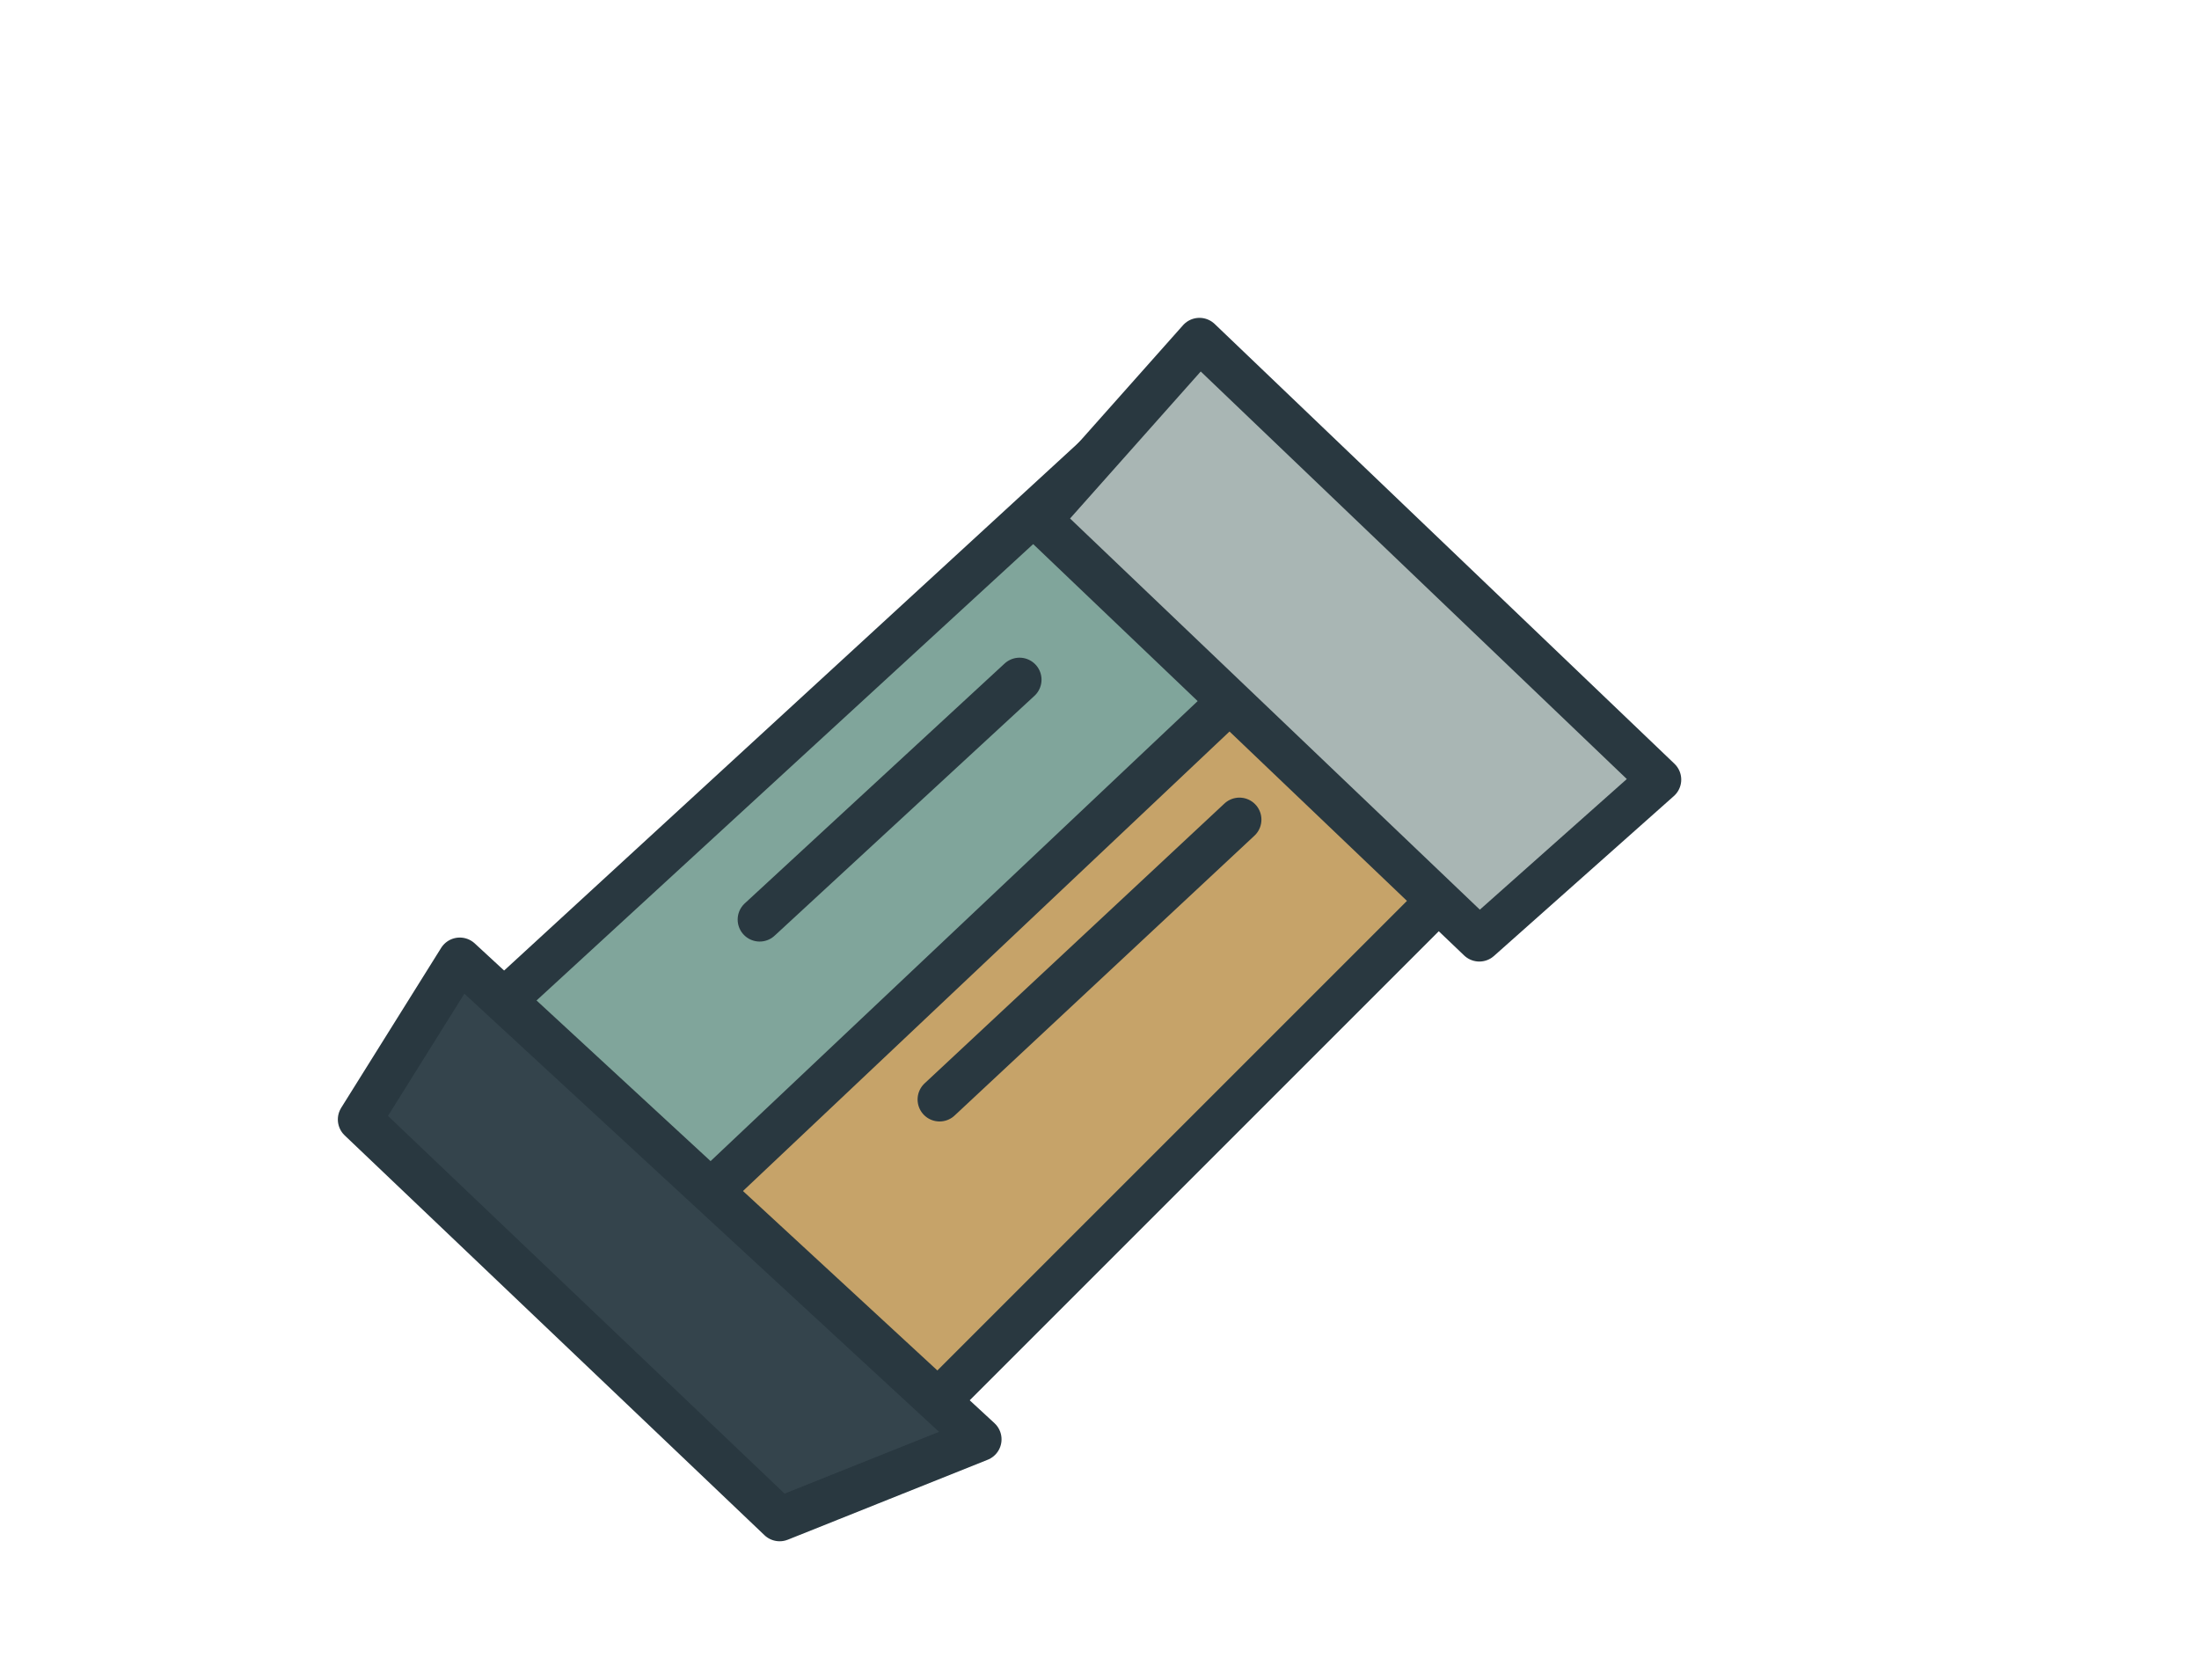
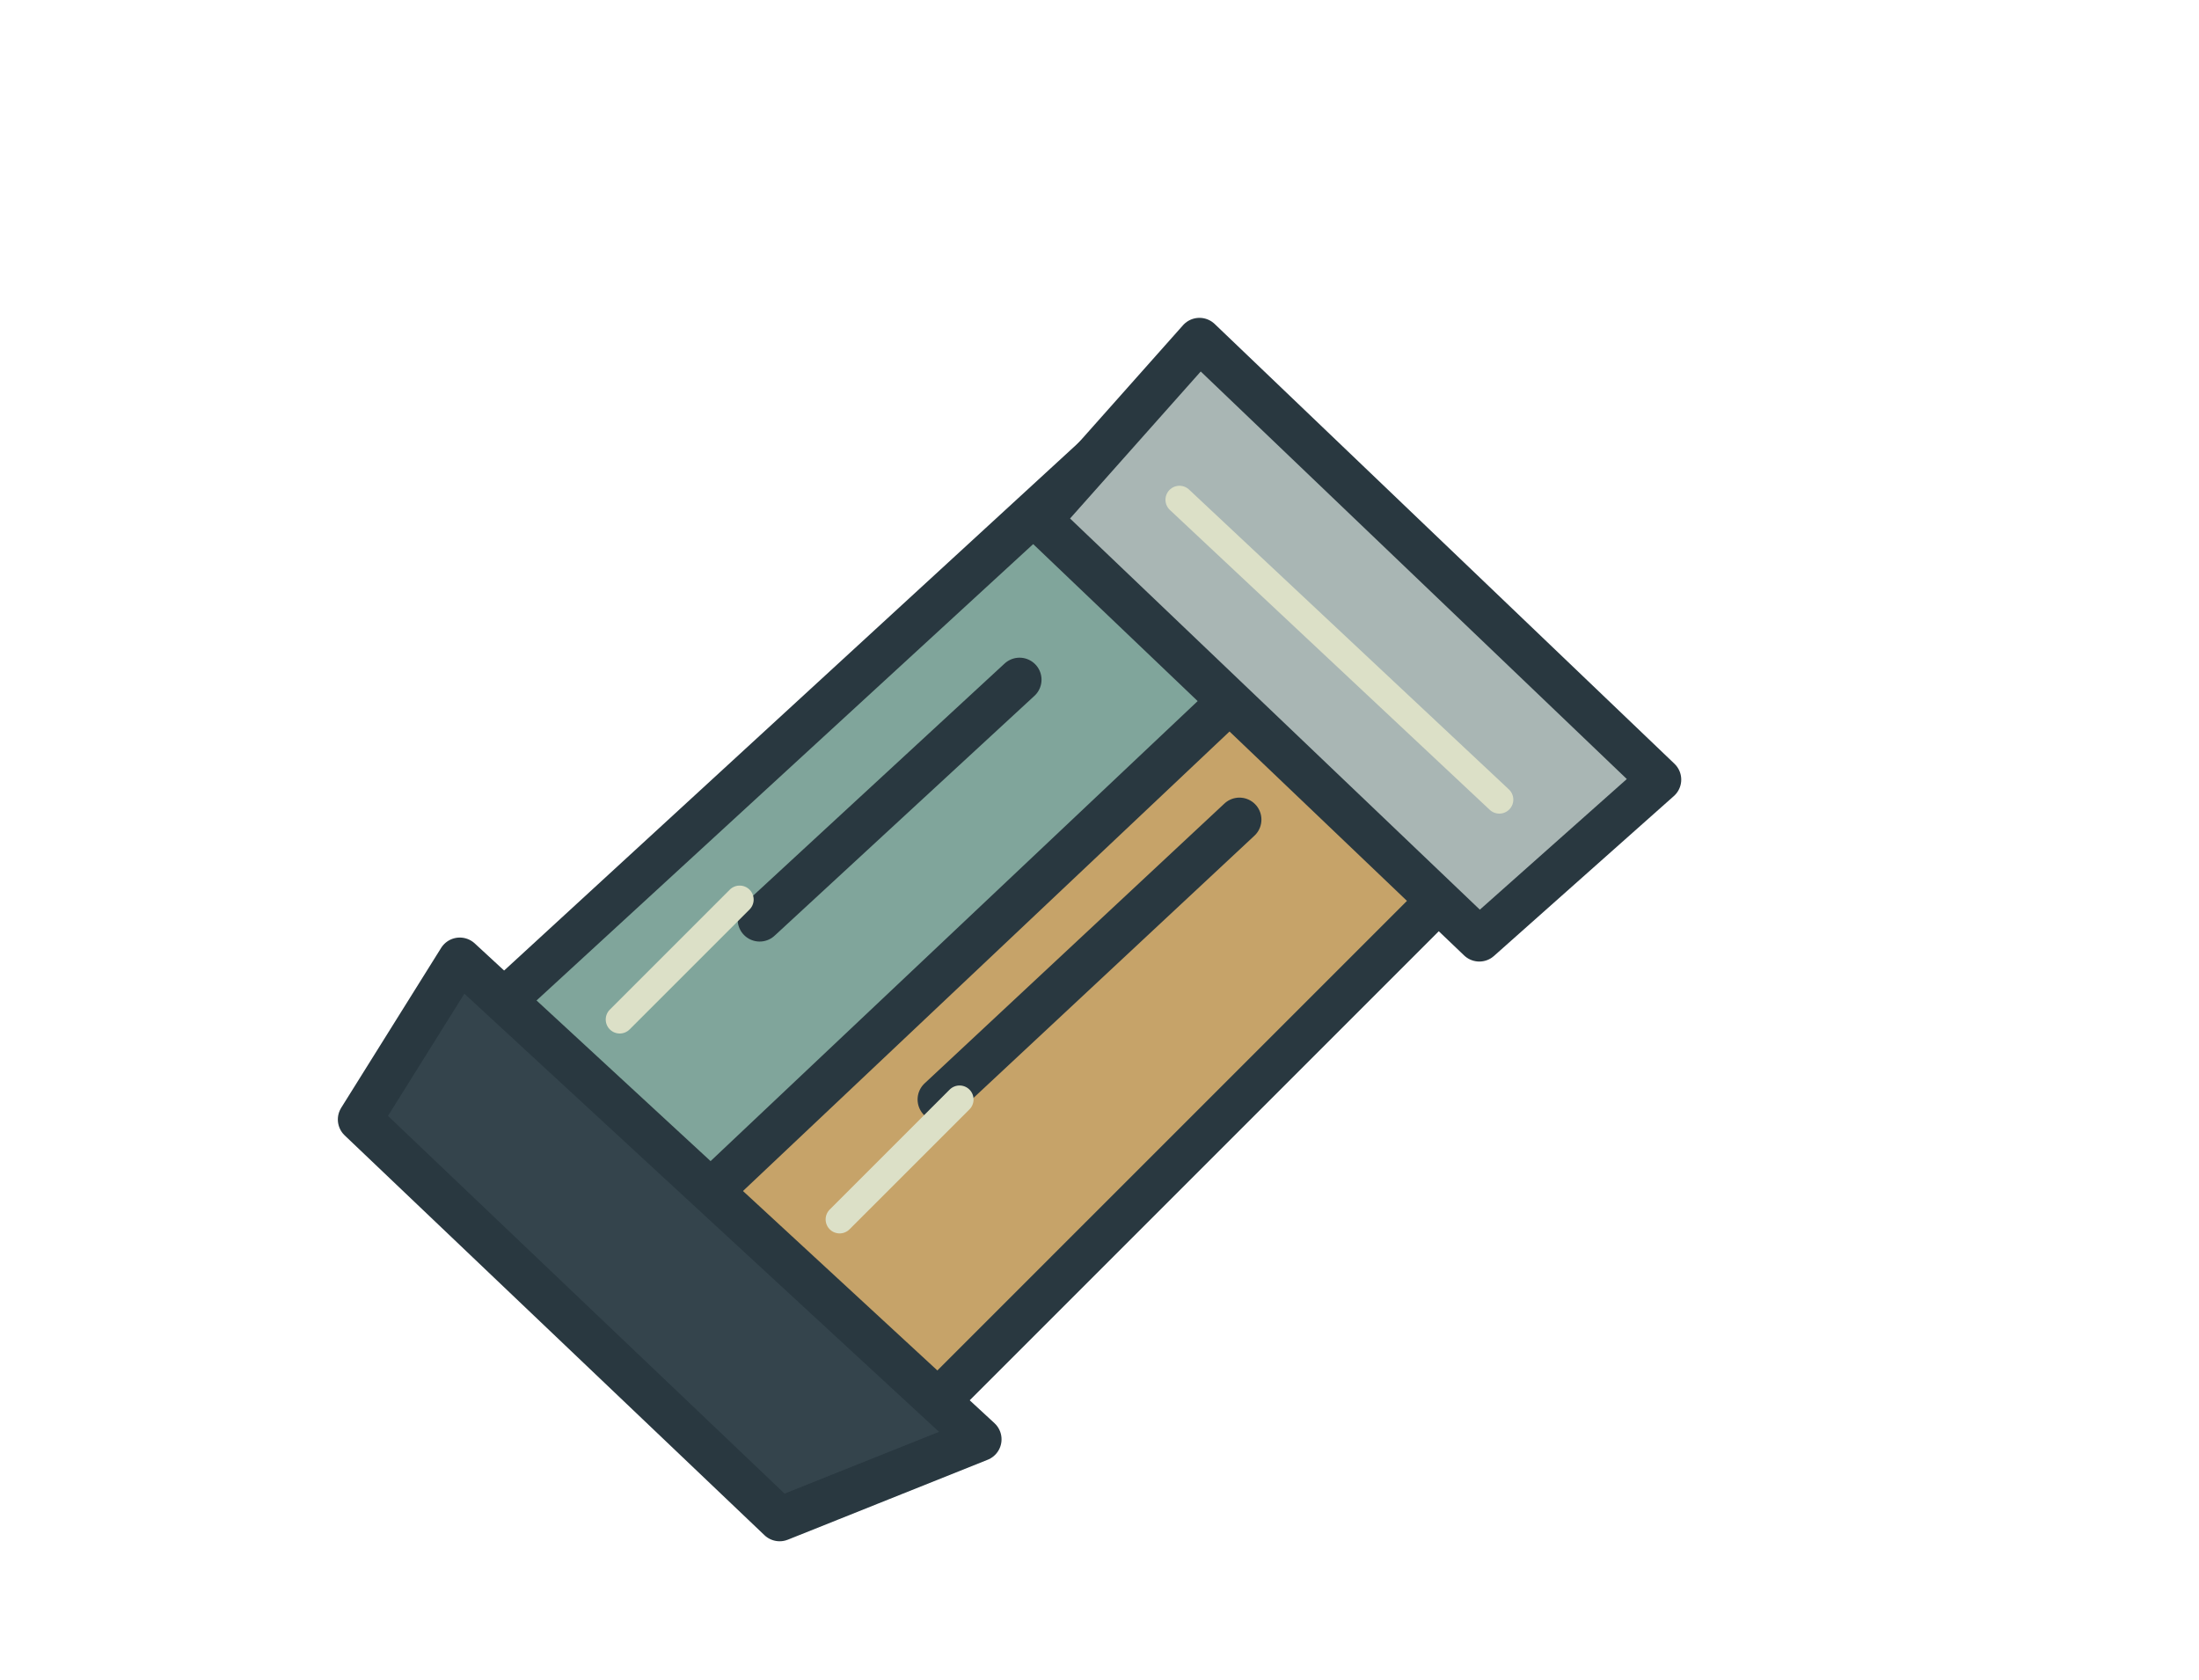
<svg xmlns="http://www.w3.org/2000/svg" viewBox="0 0 110 84">
  <g stroke="#293840" stroke-width="2.2" stroke-linecap="round" stroke-linejoin="round">
    <path d="M22 53l37-34 10 11-36 35Z" fill="#80a59b" />
    <path d="M33 62l36-34 10 10-34 34Z" fill="#c6a369" />
    <path d="M52 26l8-9 23 22-9 8Z" fill="#a9b6b4" />
    <path d="M23 48l26 24-10 4-21-20Z" fill="#34444c" />
    <path d="M38 46l13-12m-4 21 15-14" fill="none" />
+     <path d="M59 25l16 15M31 51l6-6m5 16 6-6" fill="none" stroke="#dce0c7" stroke-width="1.4" />
  </g>
</svg>
